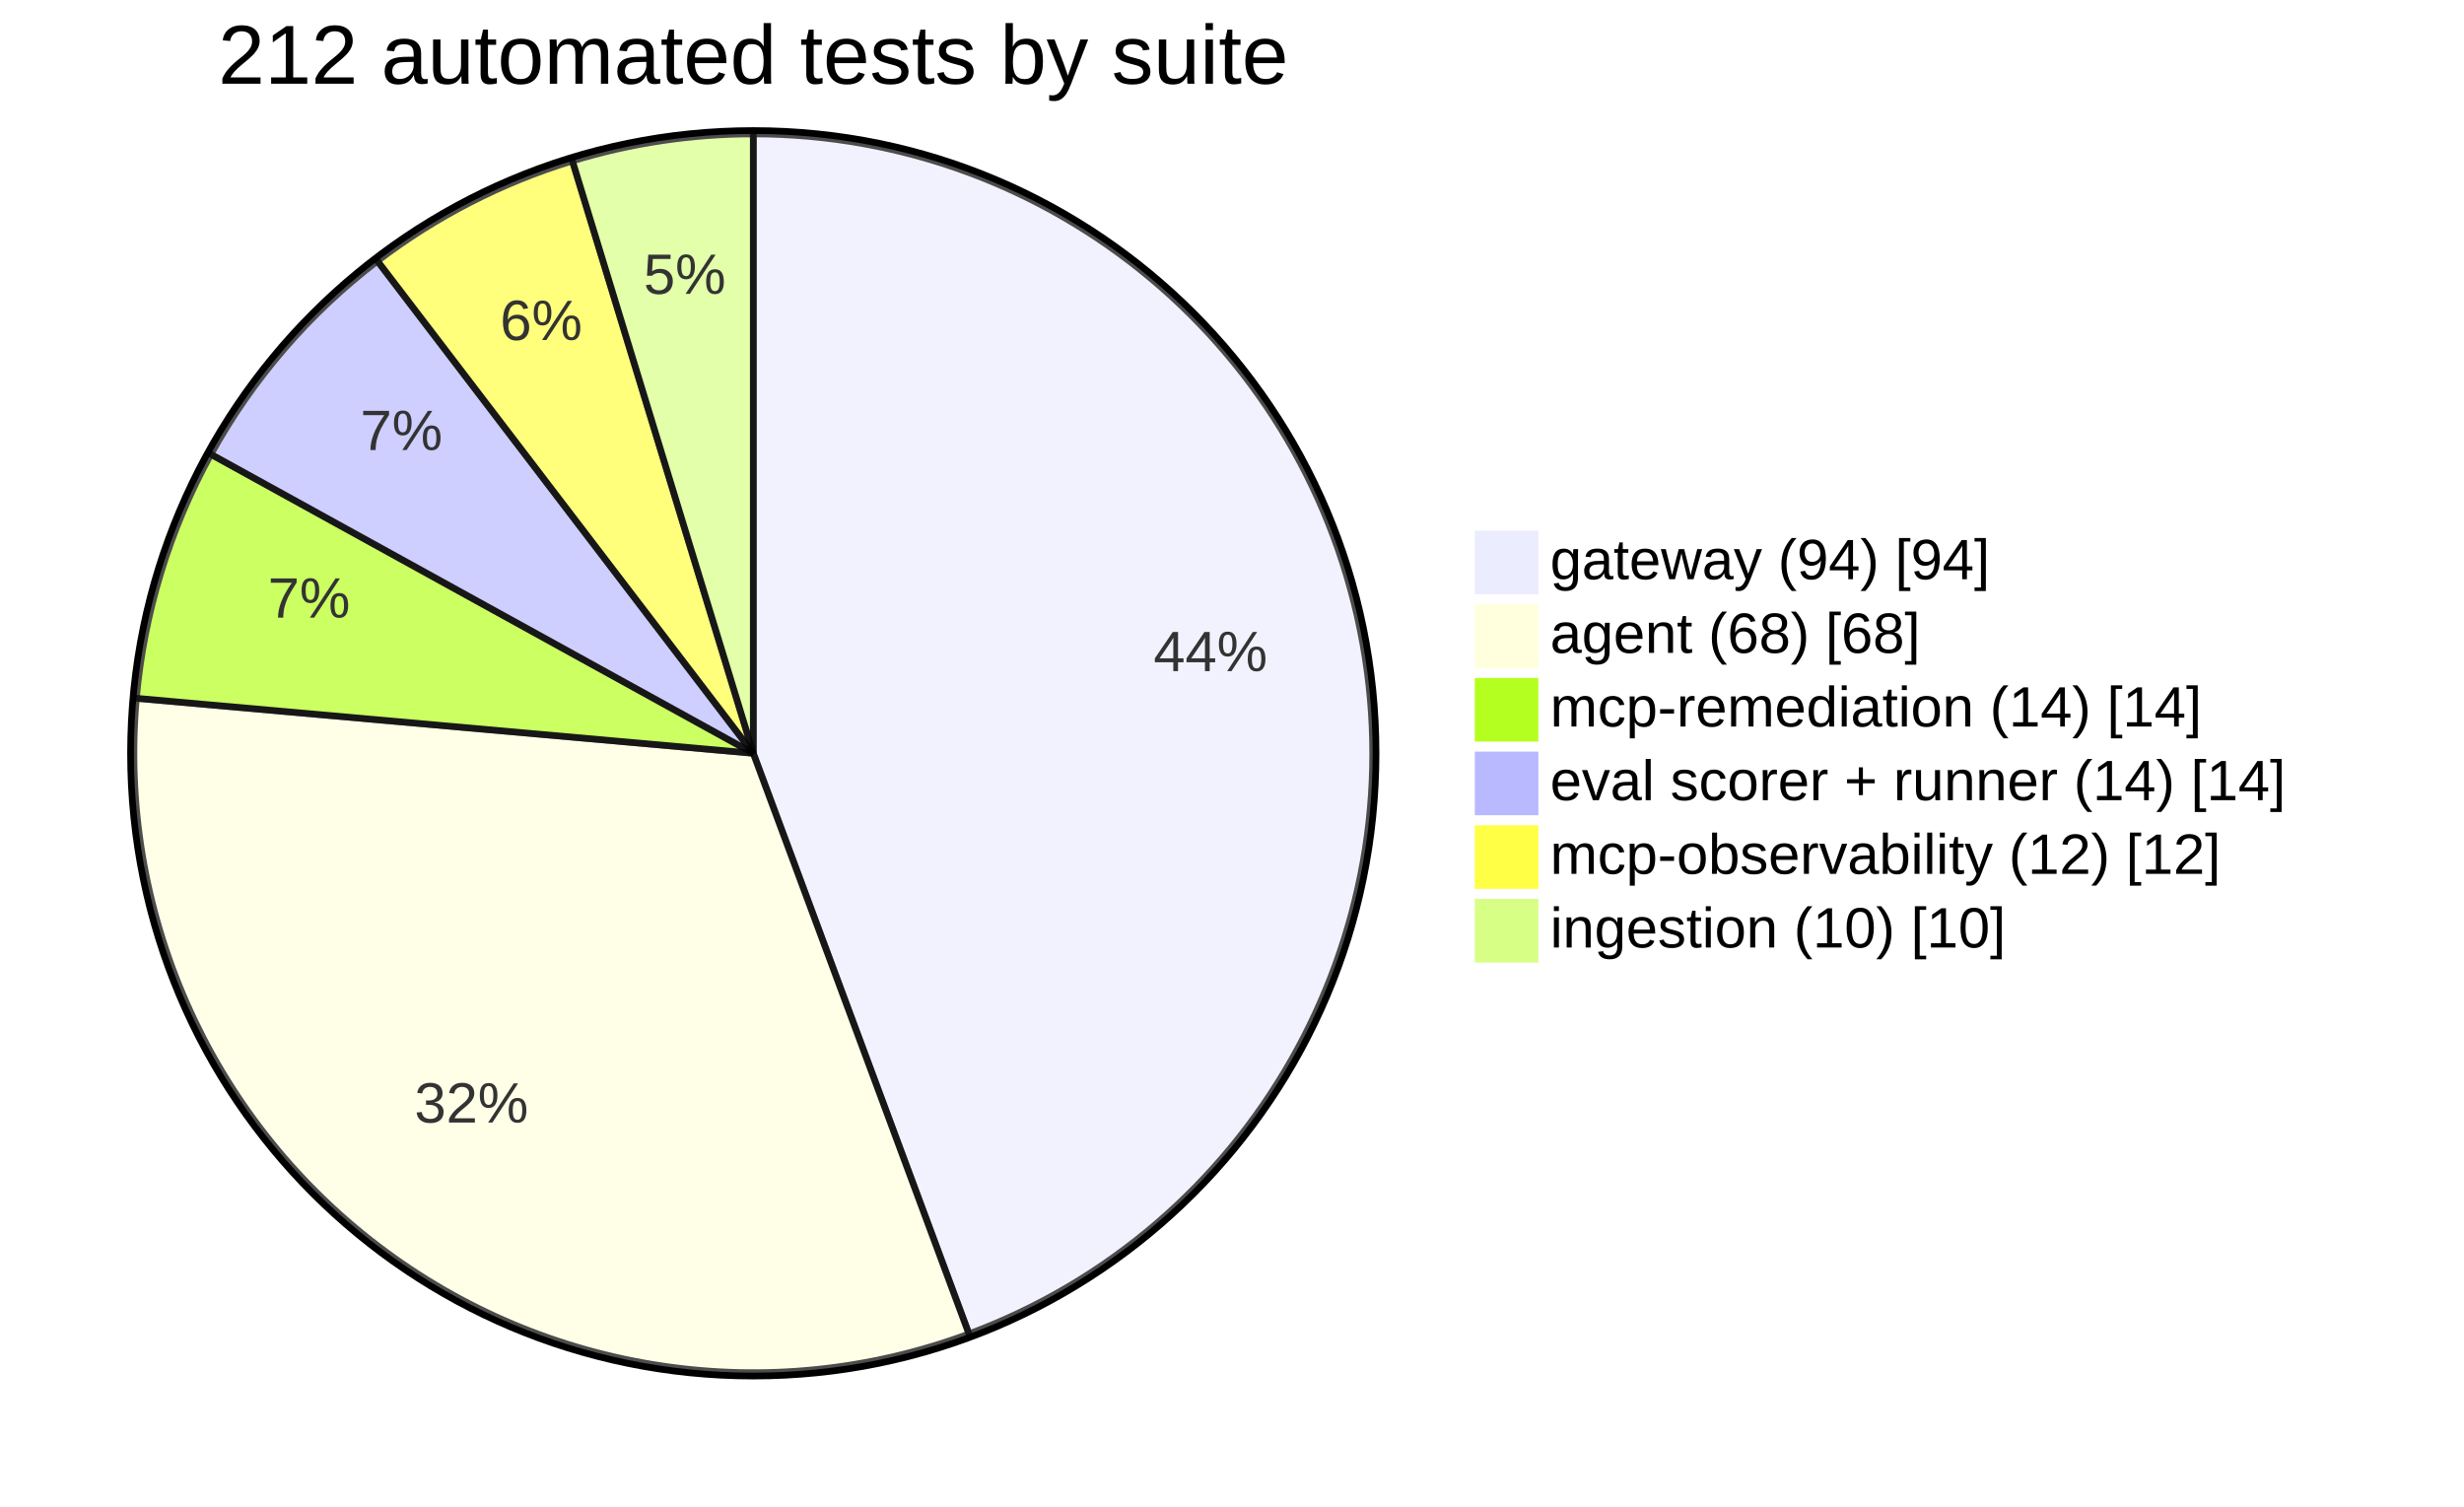
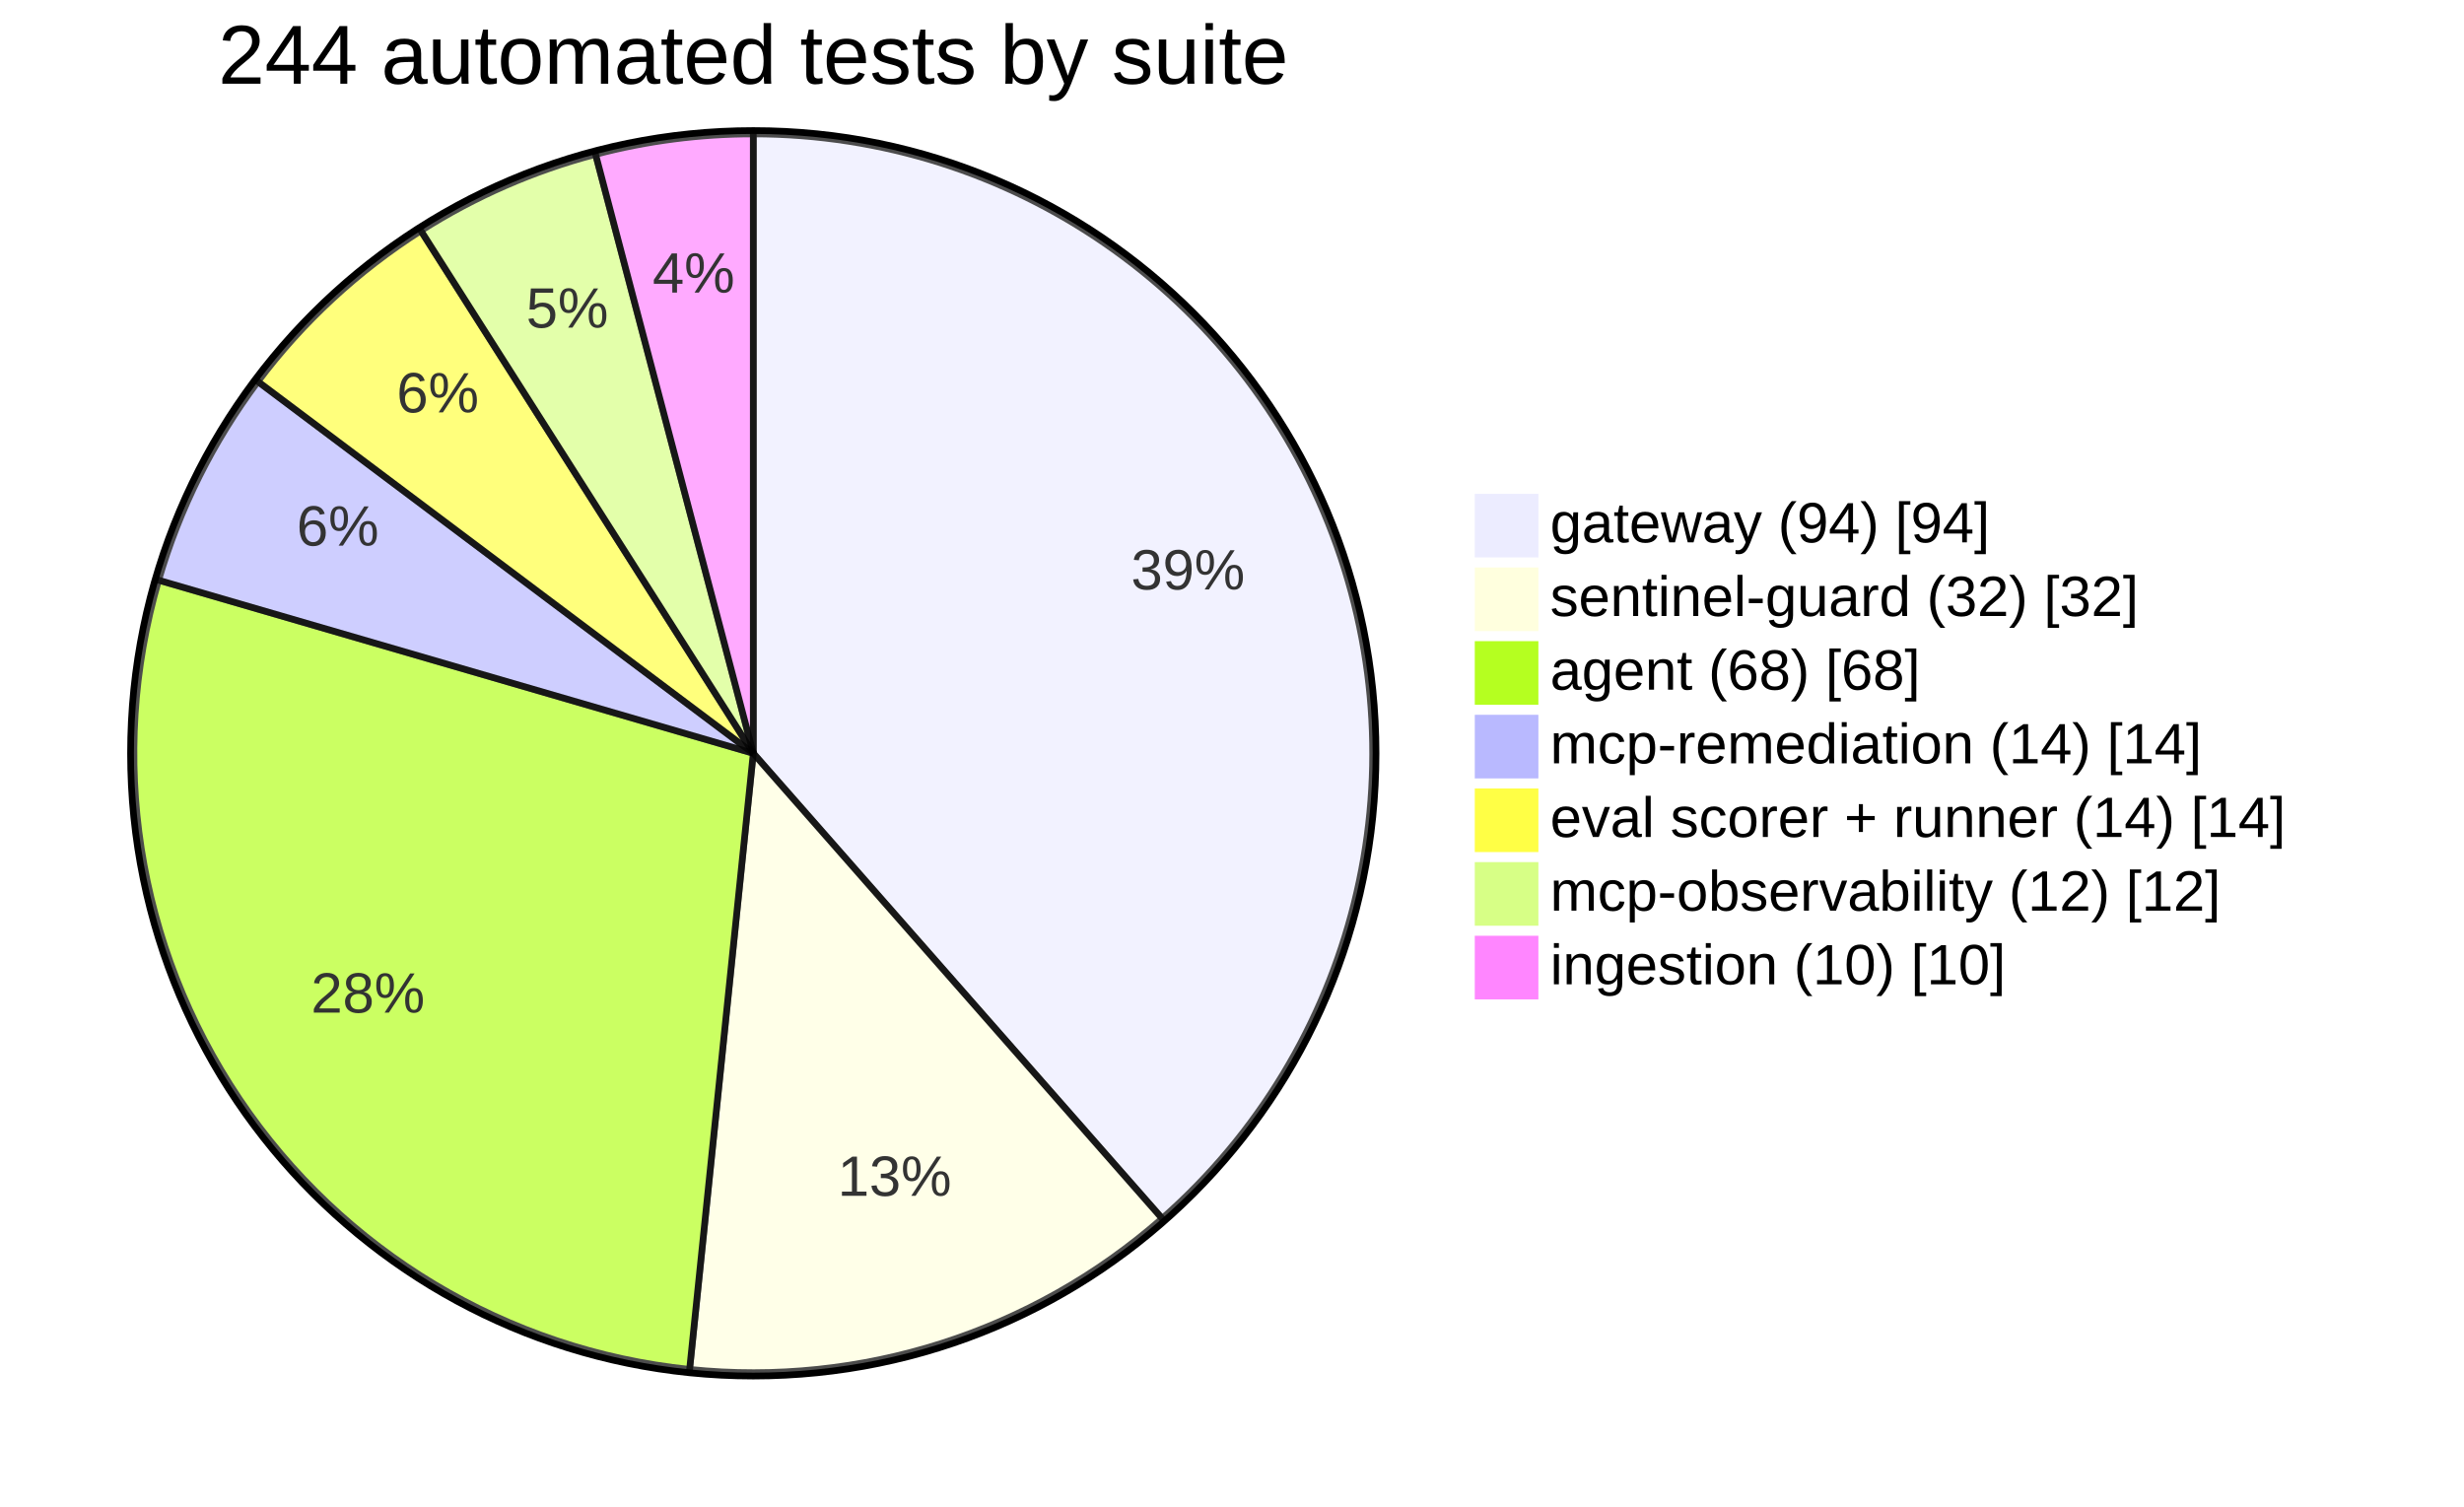
<svg xmlns="http://www.w3.org/2000/svg" id="my-svg" width="100%" viewBox="0 0 735.969 450" style="max-width: 735.969px; background-color: white;" role="graphics-document document" aria-roledescription="pie">
  <style>#my-svg{font-family:"trebuchet ms",verdana,arial,sans-serif;font-size:16px;fill:#333;}@keyframes edge-animation-frame{from{stroke-dashoffset:0;}}@keyframes dash{to{stroke-dashoffset:0;}}#my-svg .edge-animation-slow{stroke-dasharray:9,5!important;stroke-dashoffset:900;animation:dash 50s linear infinite;stroke-linecap:round;}#my-svg .edge-animation-fast{stroke-dasharray:9,5!important;stroke-dashoffset:900;animation:dash 20s linear infinite;stroke-linecap:round;}#my-svg .error-icon{fill:#552222;}#my-svg .error-text{fill:#552222;stroke:#552222;}#my-svg .edge-thickness-normal{stroke-width:1px;}#my-svg .edge-thickness-thick{stroke-width:3.5px;}#my-svg .edge-pattern-solid{stroke-dasharray:0;}#my-svg .edge-thickness-invisible{stroke-width:0;fill:none;}#my-svg .edge-pattern-dashed{stroke-dasharray:3;}#my-svg .edge-pattern-dotted{stroke-dasharray:2;}#my-svg .marker{fill:#333333;stroke:#333333;}#my-svg .marker.cross{stroke:#333333;}#my-svg svg{font-family:"trebuchet ms",verdana,arial,sans-serif;font-size:16px;}#my-svg p{margin:0;}#my-svg .pieCircle{stroke:black;stroke-width:2px;opacity:0.7;}#my-svg .pieCircle.highlighted{scale:1.05;opacity:1;}#my-svg .pieCircle.highlightedOnHover:hover{transition-duration:250ms;scale:1.05;opacity:1;}#my-svg .pieOuterCircle{stroke:black;stroke-width:2px;fill:none;}#my-svg .pieTitleText{text-anchor:middle;font-size:25px;fill:black;font-family:"trebuchet ms",verdana,arial,sans-serif;}#my-svg .slice{font-family:"trebuchet ms",verdana,arial,sans-serif;fill:#333;font-size:17px;}#my-svg .legend text{fill:black;font-family:"trebuchet ms",verdana,arial,sans-serif;font-size:17px;}#my-svg .node .neo-node{stroke:#9370DB;}#my-svg [data-look="neo"].node rect,#my-svg [data-look="neo"].cluster rect,#my-svg [data-look="neo"].node polygon{stroke:#9370DB;filter:drop-shadow(1px 2px 2px rgba(185, 185, 185, 1));}#my-svg [data-look="neo"].swimlane.cluster rect{filter:none;}#my-svg [data-look="neo"].node path{stroke:#9370DB;stroke-width:1px;}#my-svg [data-look="neo"].node .outer-path{filter:drop-shadow(1px 2px 2px rgba(185, 185, 185, 1));}#my-svg [data-look="neo"].node .neo-line path{stroke:#9370DB;filter:none;}#my-svg [data-look="neo"].node circle{stroke:#9370DB;filter:drop-shadow(1px 2px 2px rgba(185, 185, 185, 1));}#my-svg [data-look="neo"].node circle .state-start{fill:#000000;}#my-svg [data-look="neo"].icon-shape .icon{fill:#9370DB;filter:drop-shadow(1px 2px 2px rgba(185, 185, 185, 1));}#my-svg [data-look="neo"].icon-shape .icon-neo path{stroke:#9370DB;filter:drop-shadow(1px 2px 2px rgba(185, 185, 185, 1));}#my-svg :root{--mermaid-font-family:"trebuchet ms",verdana,arial,sans-serif;}</style>
  <g />
  <g transform="translate(225,225)">
    <g>
      <circle cx="0" cy="0" r="186" class="pieOuterCircle" />
-       <path d="M0,-185A185,185,0,0,1,64.417,173.423L0,0Z" fill="#ECECFF" class="pieCircle" />
-       <path d="M64.417,173.423A185,185,0,0,1,-184.269,-16.427L0,0Z" fill="#ffffde" class="pieCircle" />
-       <path d="M-184.269,-16.427A185,185,0,0,1,-162.011,-89.317L0,0Z" fill="hsl(80, 100%, 56.275%)" class="pieCircle" />
-       <path d="M-162.011,-89.317A185,185,0,0,1,-112.258,-147.048L0,0Z" fill="hsl(240, 100%, 86.275%)" class="pieCircle" />
-       <path d="M-112.258,-147.048A185,185,0,0,1,-54.031,-176.934L0,0Z" fill="hsl(60, 100%, 63.529%)" class="pieCircle" />
-       <path d="M-54.031,-176.934A185,185,0,0,1,0,-185L0,0Z" fill="hsl(80, 100%, 76.275%)" class="pieCircle" />
-       <text transform="translate(136.562,-24.54353)" class="slice" style="text-anchor: middle;">44%</text>
-       <text transform="translate(-84.19352,110.2861)" class="slice" style="text-anchor: middle;">32%</text>
-       <text transform="translate(-132.7006,-40.52288)" class="slice" style="text-anchor: middle;">7%</text>
-       <text transform="translate(-105.1047,-90.57907)" class="slice" style="text-anchor: middle;">7%</text>
-       <text transform="translate(-63.35731,-123.4399)" class="slice" style="text-anchor: middle;">6%</text>
-       <text transform="translate(-20.48596,-137.2293)" class="slice" style="text-anchor: middle;">5%</text>
+       <path d="M0,-185A185,185,0,0,1,122.128,138.959L0,0Z" fill="#ECECFF" class="pieCircle" />
+       <path d="M122.128,138.959A185,185,0,0,1,-19.022,184.019L0,0Z" fill="#ffffde" class="pieCircle" />
+       <path d="M-19.022,184.019A185,185,0,0,1,-177.628,-51.705L0,0Z" fill="hsl(80, 100%, 56.275%)" class="pieCircle" />
+       <path d="M-177.628,-51.705A185,185,0,0,1,-147.97,-111.04L0,0Z" fill="hsl(240, 100%, 86.275%)" class="pieCircle" />
+       <path d="M-147.97,-111.04A185,185,0,0,1,-99.289,-156.098L0,0Z" fill="hsl(60, 100%, 63.529%)" class="pieCircle" />
+       <path d="M-99.289,-156.098A185,185,0,0,1,-47.114,-178.9L0,0Z" fill="hsl(80, 100%, 76.275%)" class="pieCircle" />
+       <path d="M-47.114,-178.9A185,185,0,0,1,0,-185L0,0Z" fill="hsl(300, 100%, 76.275%)" class="pieCircle" />
+       <text transform="translate(129.8307,-48.94435)" class="slice" style="text-anchor: middle;">39%</text>
+       <text transform="translate(42.19593,132.1782)" class="slice" style="text-anchor: middle;">13%</text>
+       <text transform="translate(-115.1177,77.45632)" class="slice" style="text-anchor: middle;">28%</text>
+       <text transform="translate(-124.1101,-62.03426)" class="slice" style="text-anchor: middle;">6%</text>
+       <text transform="translate(-94.24918,-101.8266)" class="slice" style="text-anchor: middle;">6%</text>
+       <text transform="translate(-55.56298,-127.139)" class="slice" style="text-anchor: middle;">5%</text>
+       <text transform="translate(-17.81527,-137.6015)" class="slice" style="text-anchor: middle;">4%</text>
    </g>
-     <text x="0" y="-200" class="pieTitleText">212 automated tests by suite</text>
-     <g class="legend" transform="translate(216,-66)">
+     <text x="0" y="-200" class="pieTitleText">244 automated tests by suite</text>
+     <g class="legend" transform="translate(216,-77)">
      <rect width="18" height="18" style="fill: rgb(236, 236, 255); stroke: rgb(236, 236, 255);" />
      <text x="22" y="14">gateway (94) [94]</text>
    </g>
-     <g class="legend" transform="translate(216,-44)">
+     <g class="legend" transform="translate(216,-55)">
      <rect width="18" height="18" style="fill: rgb(255, 255, 222); stroke: rgb(255, 255, 222);" />
+       <text x="22" y="14">sentinel-guard (32) [32]</text>
+     </g>
+     <g class="legend" transform="translate(216,-33)">
+       <rect width="18" height="18" style="fill: rgb(181, 255, 32); stroke: rgb(181, 255, 32);" />
      <text x="22" y="14">agent (68) [68]</text>
    </g>
-     <g class="legend" transform="translate(216,-22)">
-       <rect width="18" height="18" style="fill: rgb(181, 255, 32); stroke: rgb(181, 255, 32);" />
+     <g class="legend" transform="translate(216,-11)">
+       <rect width="18" height="18" style="fill: rgb(185, 185, 255); stroke: rgb(185, 185, 255);" />
      <text x="22" y="14">mcp-remediation (14) [14]</text>
    </g>
-     <g class="legend" transform="translate(216,0)">
-       <rect width="18" height="18" style="fill: rgb(185, 185, 255); stroke: rgb(185, 185, 255);" />
+     <g class="legend" transform="translate(216,11)">
+       <rect width="18" height="18" style="fill: rgb(255, 255, 69); stroke: rgb(255, 255, 69);" />
      <text x="22" y="14">eval scorer + runner (14) [14]</text>
    </g>
-     <g class="legend" transform="translate(216,22)">
-       <rect width="18" height="18" style="fill: rgb(255, 255, 69); stroke: rgb(255, 255, 69);" />
+     <g class="legend" transform="translate(216,33)">
+       <rect width="18" height="18" style="fill: rgb(215, 255, 134); stroke: rgb(215, 255, 134);" />
      <text x="22" y="14">mcp-observability (12) [12]</text>
    </g>
-     <g class="legend" transform="translate(216,44)">
-       <rect width="18" height="18" style="fill: rgb(215, 255, 134); stroke: rgb(215, 255, 134);" />
+     <g class="legend" transform="translate(216,55)">
+       <rect width="18" height="18" style="fill: rgb(255, 134, 255); stroke: rgb(255, 134, 255);" />
      <text x="22" y="14">ingestion (10) [10]</text>
    </g>
  </g>
</svg>
